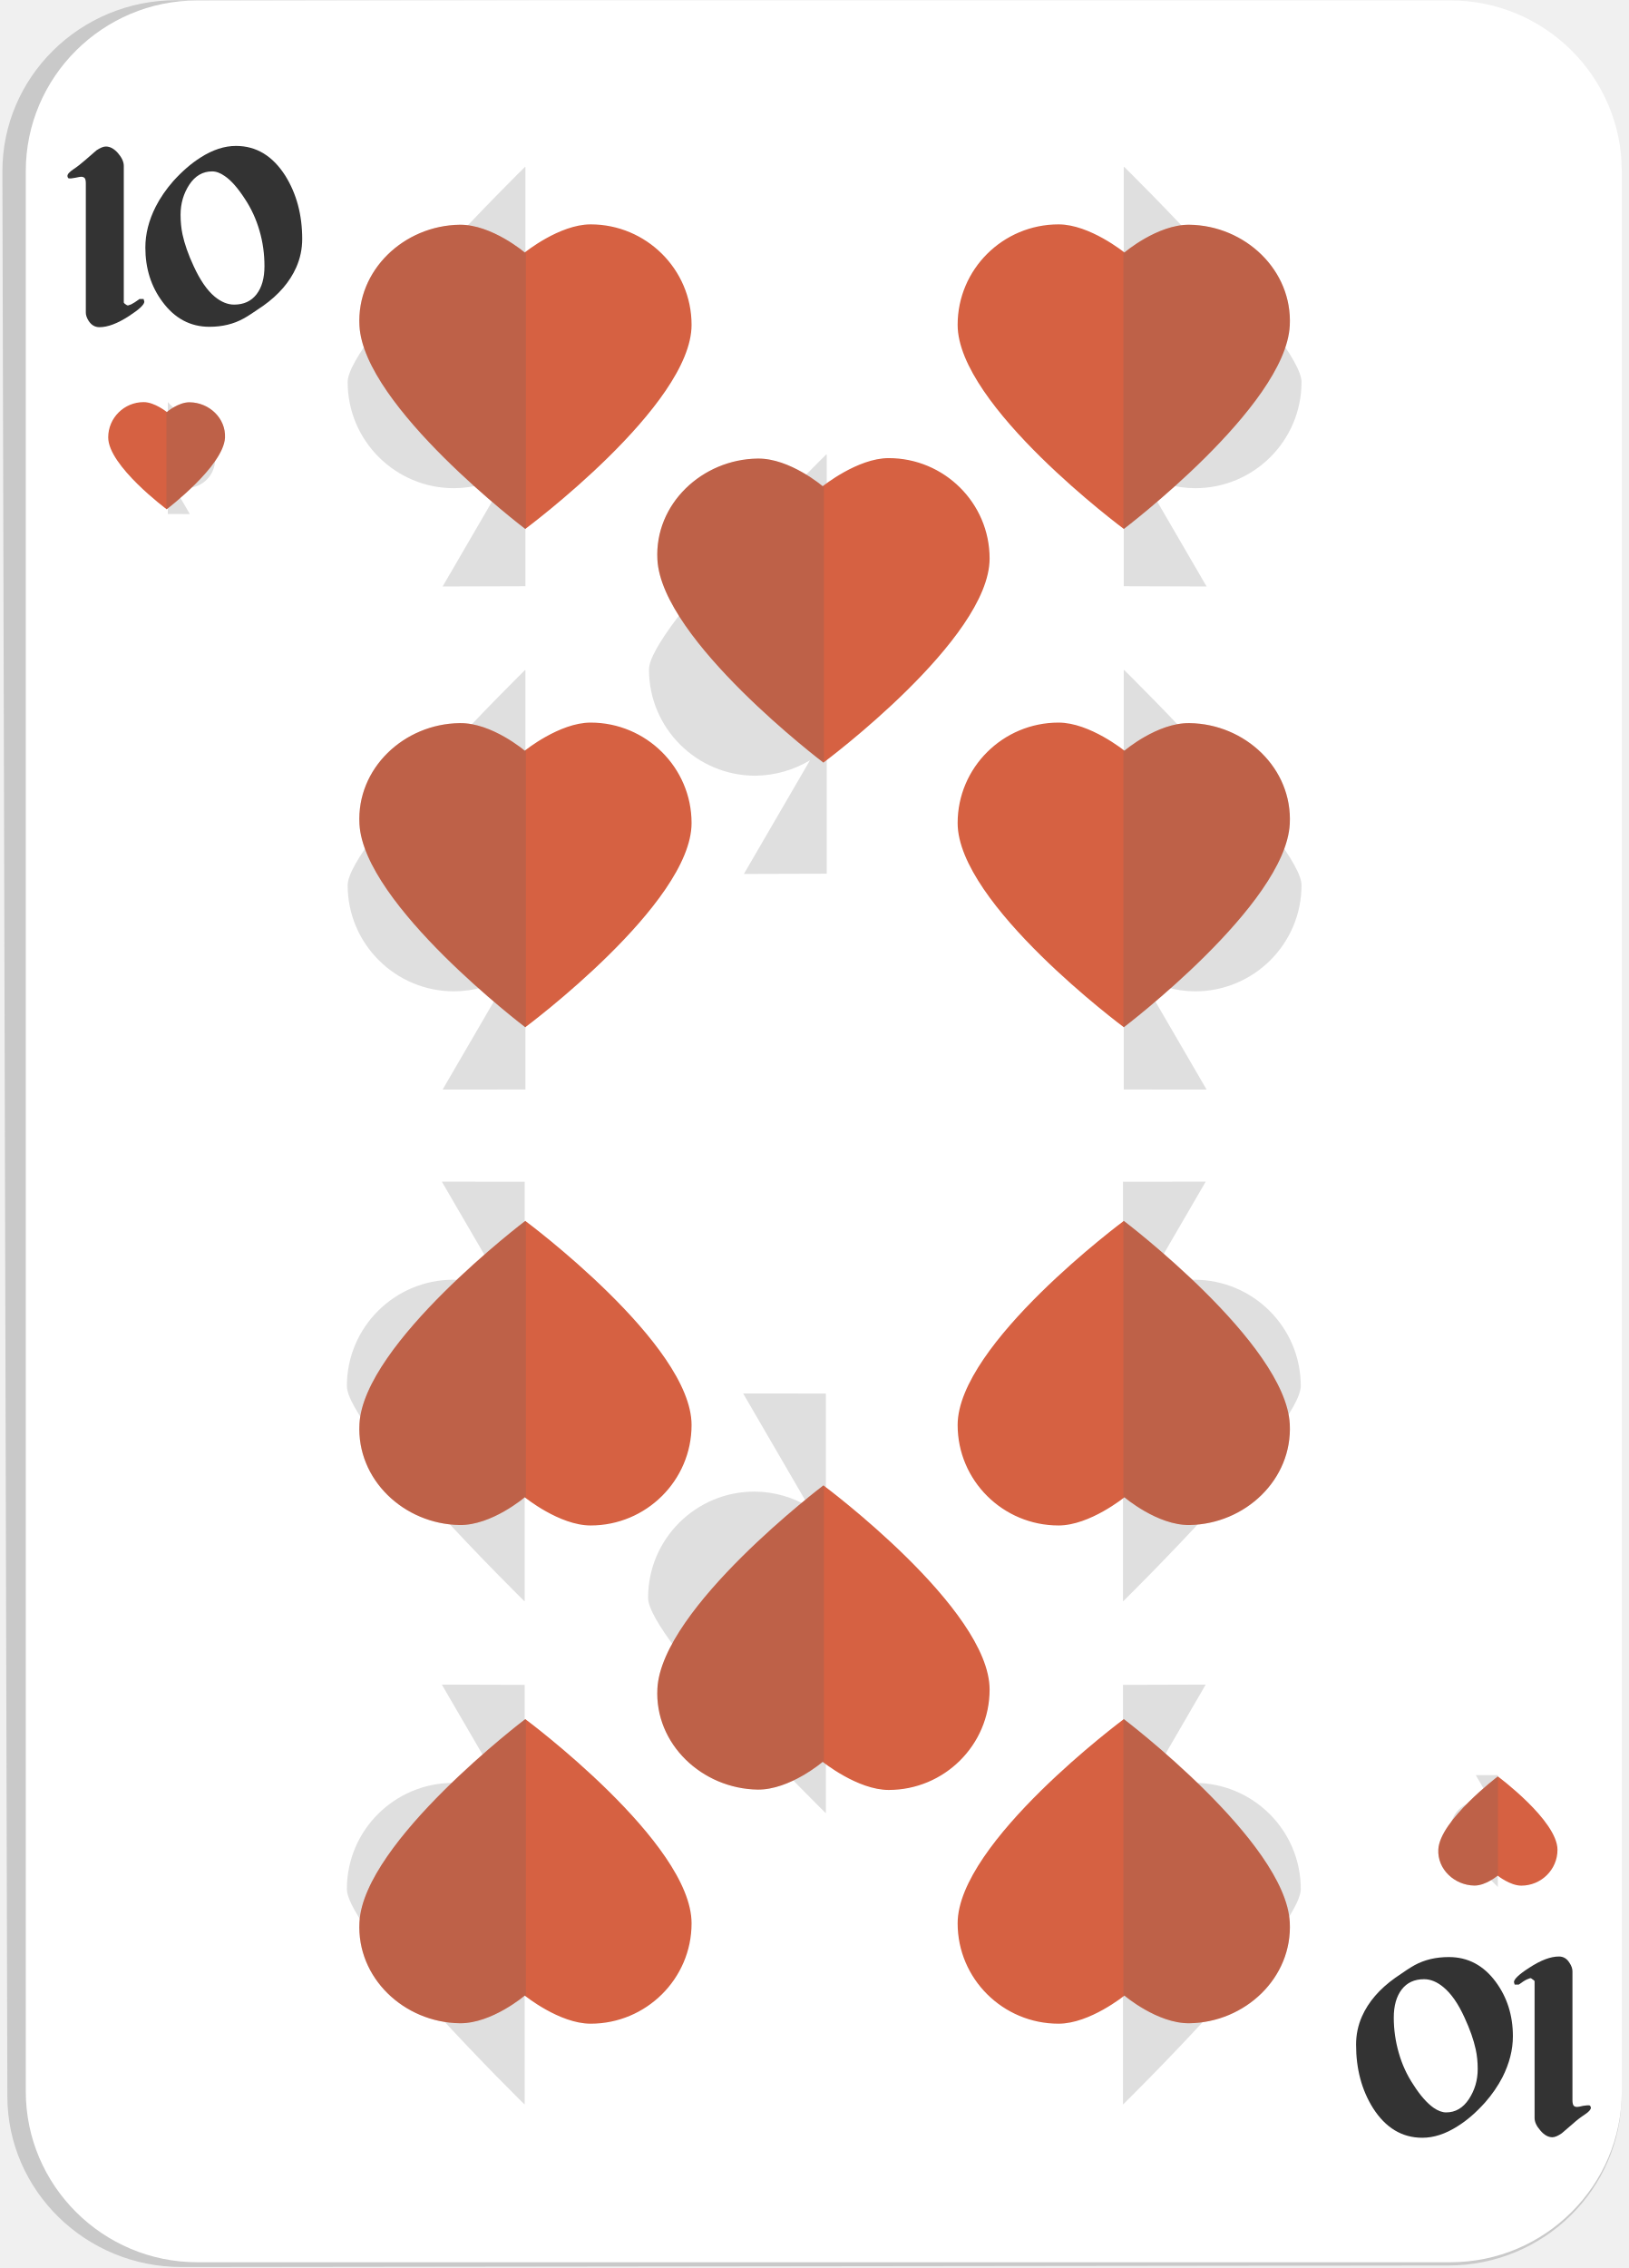
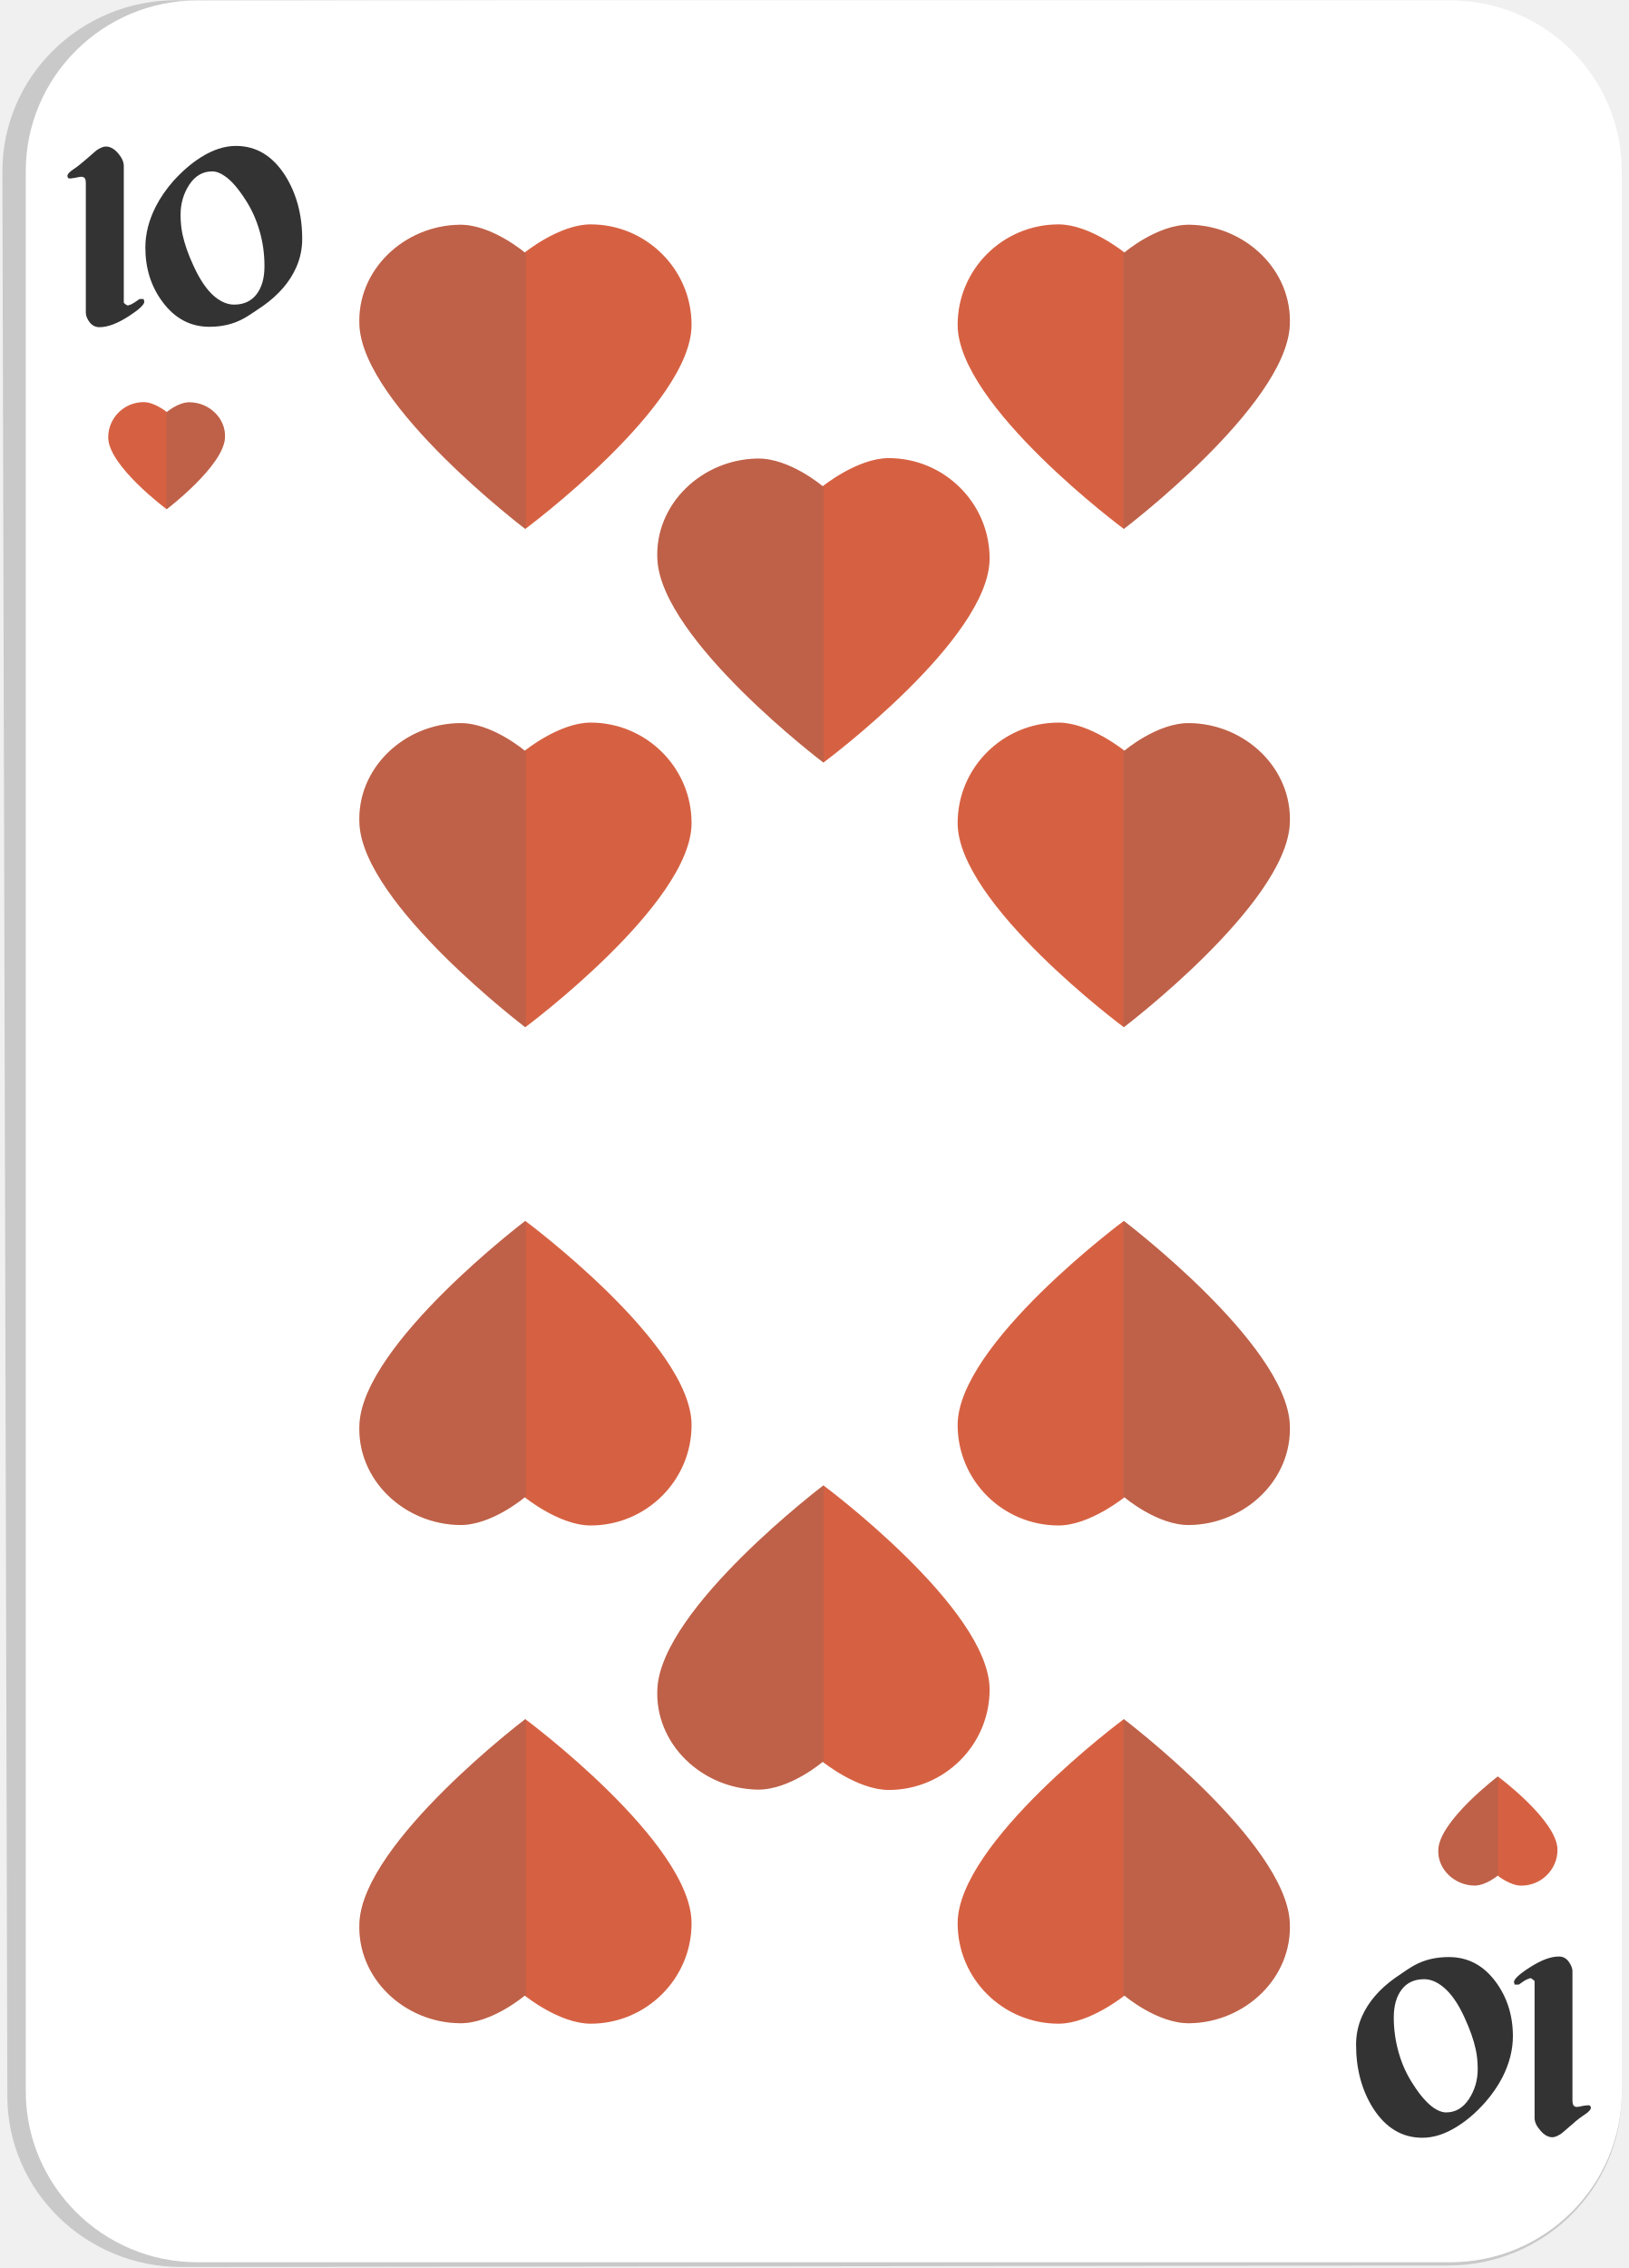
<svg xmlns="http://www.w3.org/2000/svg" width="186" height="259" viewBox="0 0 186 259" fill="none">
  <path d="M20.732 258.886C9.785 258.904 0.863 250.164 0.84 239.411L0.273 19.619C0.245 8.802 9.148 0.015 20.128 0.024L165.383 0.299C176.312 0.326 185.21 9.118 185.21 19.922V239.239C185.21 249.969 176.34 258.7 165.448 258.714L20.732 258.886Z" fill="#C9C9C9" />
  <path d="M22.531 258.342C11.736 258.342 2.945 249.574 2.945 238.831V19.55C2.945 8.797 11.736 0.048 22.531 0.048H165.667C176.461 0.048 185.243 8.797 185.243 19.55V238.831C185.243 249.578 176.456 258.342 165.667 258.342H22.531Z" fill="white" />
  <path d="M16.485 34.445C16.485 34.789 15.905 35.333 14.729 36.095C13.428 36.941 12.303 37.364 11.365 37.364C10.844 37.364 10.445 37.127 10.133 36.657C9.901 36.295 9.803 35.979 9.803 35.705V20.947C9.803 20.654 9.762 20.45 9.673 20.338C9.585 20.241 9.446 20.185 9.255 20.185C9.162 20.185 8.939 20.231 8.595 20.301C8.247 20.375 7.982 20.399 7.81 20.357C7.731 20.264 7.703 20.185 7.703 20.101C7.703 19.883 7.926 19.637 8.386 19.33C8.832 19.037 9.297 18.665 9.803 18.224C10.198 17.889 10.598 17.546 11.016 17.169C11.458 16.876 11.811 16.732 12.094 16.732C12.568 16.732 13.028 16.979 13.474 17.485C13.916 18.001 14.139 18.484 14.139 18.94V34.557C14.209 34.659 14.269 34.71 14.311 34.729C14.441 34.836 14.543 34.882 14.627 34.882C14.775 34.836 14.887 34.789 14.985 34.757C15.221 34.641 15.537 34.441 15.928 34.148H16.402L16.485 34.445Z" fill="#333333" />
  <path d="M34.519 27.296C34.519 28.42 34.291 29.503 33.836 30.534C33.102 32.193 31.838 33.666 30.044 34.935C29.013 35.641 28.279 36.134 27.823 36.375C26.694 37.002 25.393 37.319 23.915 37.319C21.741 37.319 19.952 36.357 18.562 34.47C17.257 32.728 16.602 30.651 16.602 28.271C16.602 26.72 16.992 25.168 17.791 23.588C18.302 22.589 18.967 21.627 19.78 20.693C20.797 19.568 21.843 18.658 22.921 17.979C24.301 17.101 25.644 16.664 26.954 16.664C29.278 16.664 31.15 17.807 32.591 20.07C33.868 22.124 34.519 24.526 34.519 27.296ZM30.207 30.4C30.207 29.01 30.026 27.667 29.645 26.362C29.264 25.037 28.706 23.82 27.972 22.714C27.182 21.497 26.42 20.609 25.672 20.107C25.161 19.745 24.687 19.573 24.227 19.573C23.167 19.573 22.298 20.075 21.629 21.078C20.96 22.096 20.625 23.248 20.625 24.526C20.625 25.316 20.7 26.069 20.844 26.757C21.076 27.835 21.494 29.052 22.122 30.395C22.847 31.975 23.646 33.146 24.529 33.88C25.272 34.489 26.011 34.786 26.741 34.786C27.837 34.786 28.688 34.396 29.296 33.615C29.905 32.83 30.207 31.761 30.207 30.4Z" fill="#333333" />
  <path d="M172.925 226.35C172.925 226.016 173.51 225.454 174.681 224.706C175.987 223.851 177.111 223.428 178.064 223.428C178.566 223.428 178.97 223.665 179.263 224.143C179.495 224.487 179.607 224.817 179.607 225.115V239.844C179.607 240.146 179.662 240.346 179.741 240.453C179.825 240.56 179.964 240.606 180.15 240.606C180.243 240.606 180.476 240.569 180.819 240.481C181.163 240.425 181.423 240.402 181.595 240.444C181.674 240.537 181.712 240.607 181.712 240.699C181.712 240.899 181.484 241.164 181.033 241.462C180.573 241.759 180.095 242.126 179.607 242.567C179.221 242.911 178.812 243.255 178.389 243.613C177.962 243.91 177.604 244.068 177.316 244.068C176.842 244.068 176.386 243.822 175.95 243.306C175.494 242.79 175.281 242.316 175.281 241.861V226.234C175.202 226.141 175.146 226.09 175.095 226.072C174.974 225.956 174.862 225.9 174.788 225.9C174.639 225.955 174.509 225.997 174.426 226.035C174.17 226.151 173.863 226.35 173.478 226.634H173.004L172.925 226.35Z" fill="#333333" />
  <path d="M154.891 233.491C154.891 232.385 155.109 231.293 155.569 230.261C156.304 228.603 157.581 227.129 159.366 225.861C160.383 225.145 161.131 224.662 161.578 224.416C162.711 223.798 164.012 223.491 165.49 223.491C167.665 223.491 169.449 224.434 170.843 226.321C172.139 228.073 172.804 230.15 172.804 232.529C172.804 234.081 172.409 235.633 171.614 237.213C171.099 238.203 170.439 239.174 169.626 240.098C168.608 241.232 167.567 242.143 166.484 242.812C165.104 243.695 163.766 244.127 162.46 244.127C160.132 244.127 158.255 242.984 156.819 240.726C155.537 238.681 154.891 236.269 154.891 233.491ZM159.198 230.405C159.198 231.785 159.394 233.128 159.77 234.434C160.142 235.749 160.699 236.966 161.447 238.082C162.233 239.318 163.004 240.177 163.738 240.698C164.245 241.051 164.737 241.232 165.183 241.232C166.238 241.232 167.107 240.726 167.776 239.717C168.45 238.69 168.785 237.557 168.785 236.27C168.785 235.48 168.71 234.727 168.557 234.03C168.324 232.961 167.902 231.744 167.284 230.41C166.559 228.812 165.755 227.659 164.863 226.925C164.129 226.316 163.394 226.019 162.656 226.019C161.559 226.019 160.713 226.409 160.109 227.19C159.505 227.975 159.198 229.044 159.198 230.405Z" fill="#333333" />
-   <path opacity="0.2" d="M148.66 43.632C148.674 38.975 128.396 19.046 128.396 19.046C128.396 19.046 128.372 19.064 128.358 19.092V66.948L137.819 66.976L130.273 53.998C132.08 55.095 134.218 55.741 136.509 55.75C143.195 55.764 148.66 50.337 148.66 43.632Z" fill="#616161" />
-   <path opacity="0.2" d="M148.66 101.09C148.674 96.434 128.396 76.505 128.396 76.505C128.396 76.505 128.372 76.523 128.358 76.551V124.417L137.819 124.426L130.273 111.448C132.08 112.544 134.218 113.2 136.509 113.209C143.195 113.213 148.66 107.795 148.66 101.09Z" fill="#616161" />
-   <path opacity="0.2" d="M39.709 43.632C39.7 38.975 59.978 19.046 59.978 19.046C59.978 19.046 59.997 19.064 60.015 19.092V66.948L50.555 66.976L58.105 53.998C56.284 55.095 54.16 55.741 51.865 55.75C45.169 55.764 39.709 50.337 39.709 43.632Z" fill="#616161" />
-   <path opacity="0.2" d="M74.127 76.467C74.104 71.802 94.391 51.882 94.391 51.882C94.391 51.882 94.415 51.891 94.428 51.91V99.775L84.968 99.803L92.514 86.825C90.702 87.912 88.555 88.558 86.274 88.586C79.582 88.586 74.127 83.168 74.127 76.467Z" fill="#616161" />
-   <path opacity="0.2" d="M39.709 101.09C39.7 96.434 59.978 76.505 59.978 76.505C59.978 76.505 59.997 76.523 60.015 76.551V124.417L50.555 124.426L58.105 111.448C56.284 112.544 54.16 113.2 51.865 113.209C45.169 113.213 39.709 107.795 39.709 101.09Z" fill="#616161" />
-   <path opacity="0.2" d="M148.576 215.712C148.585 220.377 128.298 240.306 128.298 240.306C128.298 240.306 128.284 240.288 128.266 240.269V192.404L137.717 192.376L130.18 205.354C131.983 204.267 134.12 203.621 136.406 203.602C143.107 203.593 148.576 209.016 148.576 215.712Z" fill="#616161" />
-   <path opacity="0.2" d="M148.576 158.269C148.585 162.925 128.298 182.854 128.298 182.854C128.298 182.854 128.284 182.826 128.266 182.817V134.952L137.717 134.942L130.18 147.911C131.983 146.805 134.12 146.169 136.406 146.141C143.107 146.141 148.576 151.559 148.576 158.269Z" fill="#616161" />
-   <path opacity="0.2" d="M39.621 215.712C39.598 220.377 59.894 240.306 59.894 240.306C59.894 240.306 59.913 240.288 59.932 240.269V192.404L50.466 192.376L58.017 205.354C56.214 204.267 54.072 203.621 51.781 203.602C45.086 203.593 39.621 209.016 39.621 215.712Z" fill="#616161" />
-   <path opacity="0.2" d="M74.025 182.453C74.011 187.109 94.298 207.039 94.298 207.039C94.298 207.039 94.312 207.03 94.331 207.011V159.136L84.88 159.127L92.421 172.096C90.604 170.999 88.481 170.353 86.185 170.335C79.49 170.326 74.025 175.744 74.025 182.453Z" fill="#616161" />
-   <path opacity="0.2" d="M39.621 158.269C39.598 162.925 59.895 182.854 59.895 182.854C59.895 182.854 59.913 182.826 59.932 182.817V134.952L50.466 134.942L58.017 147.911C56.214 146.805 54.072 146.169 51.781 146.141C45.086 146.141 39.621 151.559 39.621 158.269Z" fill="#616161" />
-   <path opacity="0.2" d="M24.57 52.48C24.584 51.235 19.166 45.919 19.166 45.919V45.938V58.697L21.685 58.706L19.668 55.24C20.151 55.538 20.732 55.714 21.336 55.719C23.111 55.719 24.57 54.269 24.57 52.48Z" fill="#616161" />
-   <path opacity="0.2" d="M165.676 208.944C165.667 210.18 171.085 215.487 171.085 215.487C171.085 215.487 171.085 215.487 171.085 215.478V202.718H168.566L170.573 206.175C170.09 205.877 169.533 205.701 168.91 205.701C167.135 205.706 165.676 207.137 165.676 208.944Z" fill="#616161" />
  <path d="M25.7 49.996C25.518 53.235 19.036 58.156 19.036 58.156C19.036 58.156 12.359 53.193 12.359 49.949C12.359 47.719 14.185 45.921 16.406 45.921C17.67 45.921 19.055 47.055 19.055 47.055C19.055 47.055 20.37 45.921 21.666 45.94C23.897 45.967 25.811 47.761 25.7 49.996Z" fill="#D66142" />
  <path opacity="0.2" d="M21.662 45.939C20.37 45.92 19.05 47.054 19.05 47.054C19.05 47.054 19.032 47.035 19.009 47.017V58.136C19.018 58.145 19.032 58.155 19.032 58.155C19.032 58.155 25.514 53.234 25.695 49.995C25.811 47.76 23.897 45.967 21.662 45.939Z" fill="#616161" />
  <path d="M41.057 37.198C41.545 46.408 59.997 60.403 59.997 60.403C59.997 60.403 78.992 46.31 78.992 37.096C78.992 30.744 73.797 25.623 67.464 25.623C63.895 25.623 59.936 28.834 59.936 28.834C59.936 28.834 56.168 25.623 52.502 25.665C46.15 25.753 40.713 30.855 41.057 37.198Z" fill="#D66142" />
  <path opacity="0.2" d="M52.506 25.674C56.168 25.628 59.941 28.843 59.941 28.843C59.941 28.843 59.997 28.797 60.066 28.741V60.371C60.029 60.399 59.997 60.408 59.997 60.408C59.997 60.408 41.545 46.413 41.057 37.203C40.713 30.855 46.15 25.753 52.506 25.674Z" fill="#616161" />
  <path d="M75.089 63.9C75.577 73.1 94.052 87.086 94.052 87.086C94.052 87.086 113.034 73.002 113.034 63.779C113.034 57.436 107.839 52.315 101.505 52.315C97.946 52.315 93.969 55.526 93.969 55.526C93.969 55.526 90.214 52.316 86.543 52.367C80.21 52.446 74.75 57.548 75.089 63.9Z" fill="#D66142" />
  <path opacity="0.2" d="M86.548 52.375C90.219 52.319 93.973 55.535 93.973 55.535C93.973 55.535 94.029 55.488 94.108 55.428V87.071C94.08 87.09 94.052 87.09 94.052 87.09C94.052 87.09 75.582 73.104 75.089 63.903C74.75 57.547 80.21 52.444 86.548 52.375Z" fill="#616161" />
  <path d="M147.317 37.198C146.829 46.408 128.363 60.403 128.363 60.403C128.363 60.403 109.382 46.31 109.382 37.096C109.382 30.744 114.563 25.623 120.91 25.623C124.469 25.623 128.433 28.834 128.433 28.834C128.433 28.834 132.197 25.623 135.863 25.665C142.206 25.753 147.656 30.855 147.317 37.198Z" fill="#D66142" />
  <path opacity="0.2" d="M135.863 25.674C132.192 25.628 128.433 28.843 128.433 28.843C128.433 28.843 128.372 28.797 128.312 28.741V60.371C128.345 60.399 128.368 60.408 128.368 60.408C128.368 60.408 146.834 46.413 147.322 37.203C147.656 30.855 142.206 25.753 135.863 25.674Z" fill="#616161" />
  <path d="M41.057 94.102C41.545 103.311 59.997 117.307 59.997 117.307C59.997 117.307 78.992 103.205 78.992 93.99C78.992 87.647 73.797 82.518 67.464 82.518C63.895 82.518 59.936 85.728 59.936 85.728C59.936 85.728 56.168 82.518 52.502 82.578C46.15 82.657 40.713 87.75 41.057 94.102Z" fill="#D66142" />
  <path opacity="0.2" d="M52.506 82.586C56.168 82.521 59.941 85.736 59.941 85.736C59.941 85.736 59.997 85.699 60.066 85.634V117.264C60.029 117.301 59.997 117.31 59.997 117.31C59.997 117.31 41.545 103.315 41.057 94.105C40.713 87.748 46.15 82.656 52.506 82.586Z" fill="#616161" />
  <path d="M147.317 94.102C146.829 103.311 128.363 117.307 128.363 117.307C128.363 117.307 109.382 103.205 109.382 93.99C109.382 87.647 114.563 82.518 120.91 82.518C124.469 82.518 128.433 85.728 128.433 85.728C128.433 85.728 132.197 82.518 135.863 82.578C142.206 82.657 147.656 87.75 147.317 94.102Z" fill="#D66142" />
  <path opacity="0.2" d="M135.863 82.587C132.192 82.522 128.433 85.737 128.433 85.737C128.433 85.737 128.372 85.7 128.312 85.635V117.265C128.345 117.302 128.368 117.311 128.368 117.311C128.368 117.311 146.834 103.316 147.322 94.106C147.656 87.749 142.206 82.657 135.863 82.587Z" fill="#616161" />
  <path d="M41.057 219.507C41.545 210.312 59.997 196.32 59.997 196.32C59.997 196.32 78.992 210.414 78.992 219.637C78.992 225.98 73.797 231.101 67.464 231.101C63.895 231.101 59.936 227.89 59.936 227.89C59.936 227.89 56.168 231.101 52.502 231.049C46.15 230.961 40.713 225.864 41.057 219.507Z" fill="#D66142" />
  <path opacity="0.2" d="M52.506 231.045C56.168 231.1 59.941 227.885 59.941 227.885C59.941 227.885 59.997 227.922 60.066 227.982V196.353C60.029 196.325 59.997 196.315 59.997 196.315C59.997 196.315 41.545 210.311 41.057 219.502C40.713 225.864 46.15 230.961 52.506 231.045Z" fill="#616161" />
  <path d="M75.089 192.825C75.577 183.615 94.052 169.629 94.052 169.629C94.052 169.629 113.034 183.722 113.034 192.946C113.034 199.289 107.839 204.409 101.505 204.409C97.946 204.409 93.969 201.198 93.969 201.198C93.969 201.198 90.214 204.409 86.543 204.367C80.21 204.27 74.75 199.168 75.089 192.825Z" fill="#D66142" />
  <path opacity="0.2" d="M86.548 204.363C90.219 204.409 93.973 201.194 93.973 201.194C93.973 201.194 94.029 201.231 94.108 201.296V169.666C94.08 169.638 94.052 169.629 94.052 169.629C94.052 169.629 75.582 183.615 75.089 192.825C74.75 199.168 80.21 204.27 86.548 204.363Z" fill="#616161" />
  <path d="M147.317 219.507C146.829 210.312 128.363 196.32 128.363 196.32C128.363 196.32 109.382 210.414 109.382 219.637C109.382 225.98 114.563 231.101 120.91 231.101C124.469 231.101 128.433 227.89 128.433 227.89C128.433 227.89 132.197 231.101 135.863 231.049C142.206 230.961 147.656 225.864 147.317 219.507Z" fill="#D66142" />
  <path opacity="0.2" d="M135.863 231.045C132.192 231.1 128.433 227.885 128.433 227.885C128.433 227.885 128.372 227.922 128.312 227.982V196.353C128.345 196.325 128.368 196.315 128.368 196.315C128.368 196.315 146.834 210.311 147.322 219.502C147.656 225.864 142.206 230.961 135.863 231.045Z" fill="#616161" />
  <path d="M41.057 162.612C41.545 153.411 59.997 139.425 59.997 139.425C59.997 139.425 78.992 153.509 78.992 162.732C78.992 169.084 73.797 174.205 67.464 174.205C63.895 174.205 59.936 170.985 59.936 170.985C59.936 170.985 56.168 174.205 52.502 174.154C46.15 174.056 40.713 168.964 41.057 162.612Z" fill="#D66142" />
  <path opacity="0.2" d="M52.506 174.149C56.168 174.205 59.941 170.98 59.941 170.98C59.941 170.98 59.997 171.027 60.066 171.092V139.453C60.029 139.434 59.997 139.425 59.997 139.425C59.997 139.425 41.545 153.411 41.057 162.612C40.713 168.964 46.15 174.056 52.506 174.149Z" fill="#616161" />
  <path d="M147.317 162.612C146.829 153.411 128.363 139.425 128.363 139.425C128.363 139.425 109.382 153.509 109.382 162.732C109.382 169.084 114.563 174.205 120.91 174.205C124.469 174.205 128.433 170.985 128.433 170.985C128.433 170.985 132.197 174.205 135.863 174.154C142.206 174.056 147.656 168.964 147.317 162.612Z" fill="#D66142" />
  <path opacity="0.2" d="M135.863 174.149C132.192 174.205 128.433 170.98 128.433 170.98C128.433 170.98 128.372 171.027 128.312 171.092V139.453C128.345 139.434 128.368 139.425 128.368 139.425C128.368 139.425 146.834 153.411 147.322 162.612C147.656 168.964 142.206 174.056 135.863 174.149Z" fill="#616161" />
  <path d="M164.287 211.196C164.459 207.892 171.085 202.864 171.085 202.864C171.085 202.864 177.897 207.91 177.897 211.242C177.897 213.51 176.033 215.336 173.761 215.336C172.488 215.336 171.061 214.193 171.061 214.193C171.061 214.193 169.714 215.336 168.404 215.327C166.122 215.289 164.161 213.459 164.287 211.196Z" fill="#D66142" />
  <path opacity="0.2" d="M168.404 215.326C169.714 215.335 171.061 214.192 171.061 214.192C171.061 214.192 171.071 214.201 171.103 214.239V202.877L171.085 202.868C171.085 202.868 164.459 207.896 164.287 211.2C164.161 213.458 166.122 215.289 168.404 215.326Z" fill="#616161" />
</svg>
